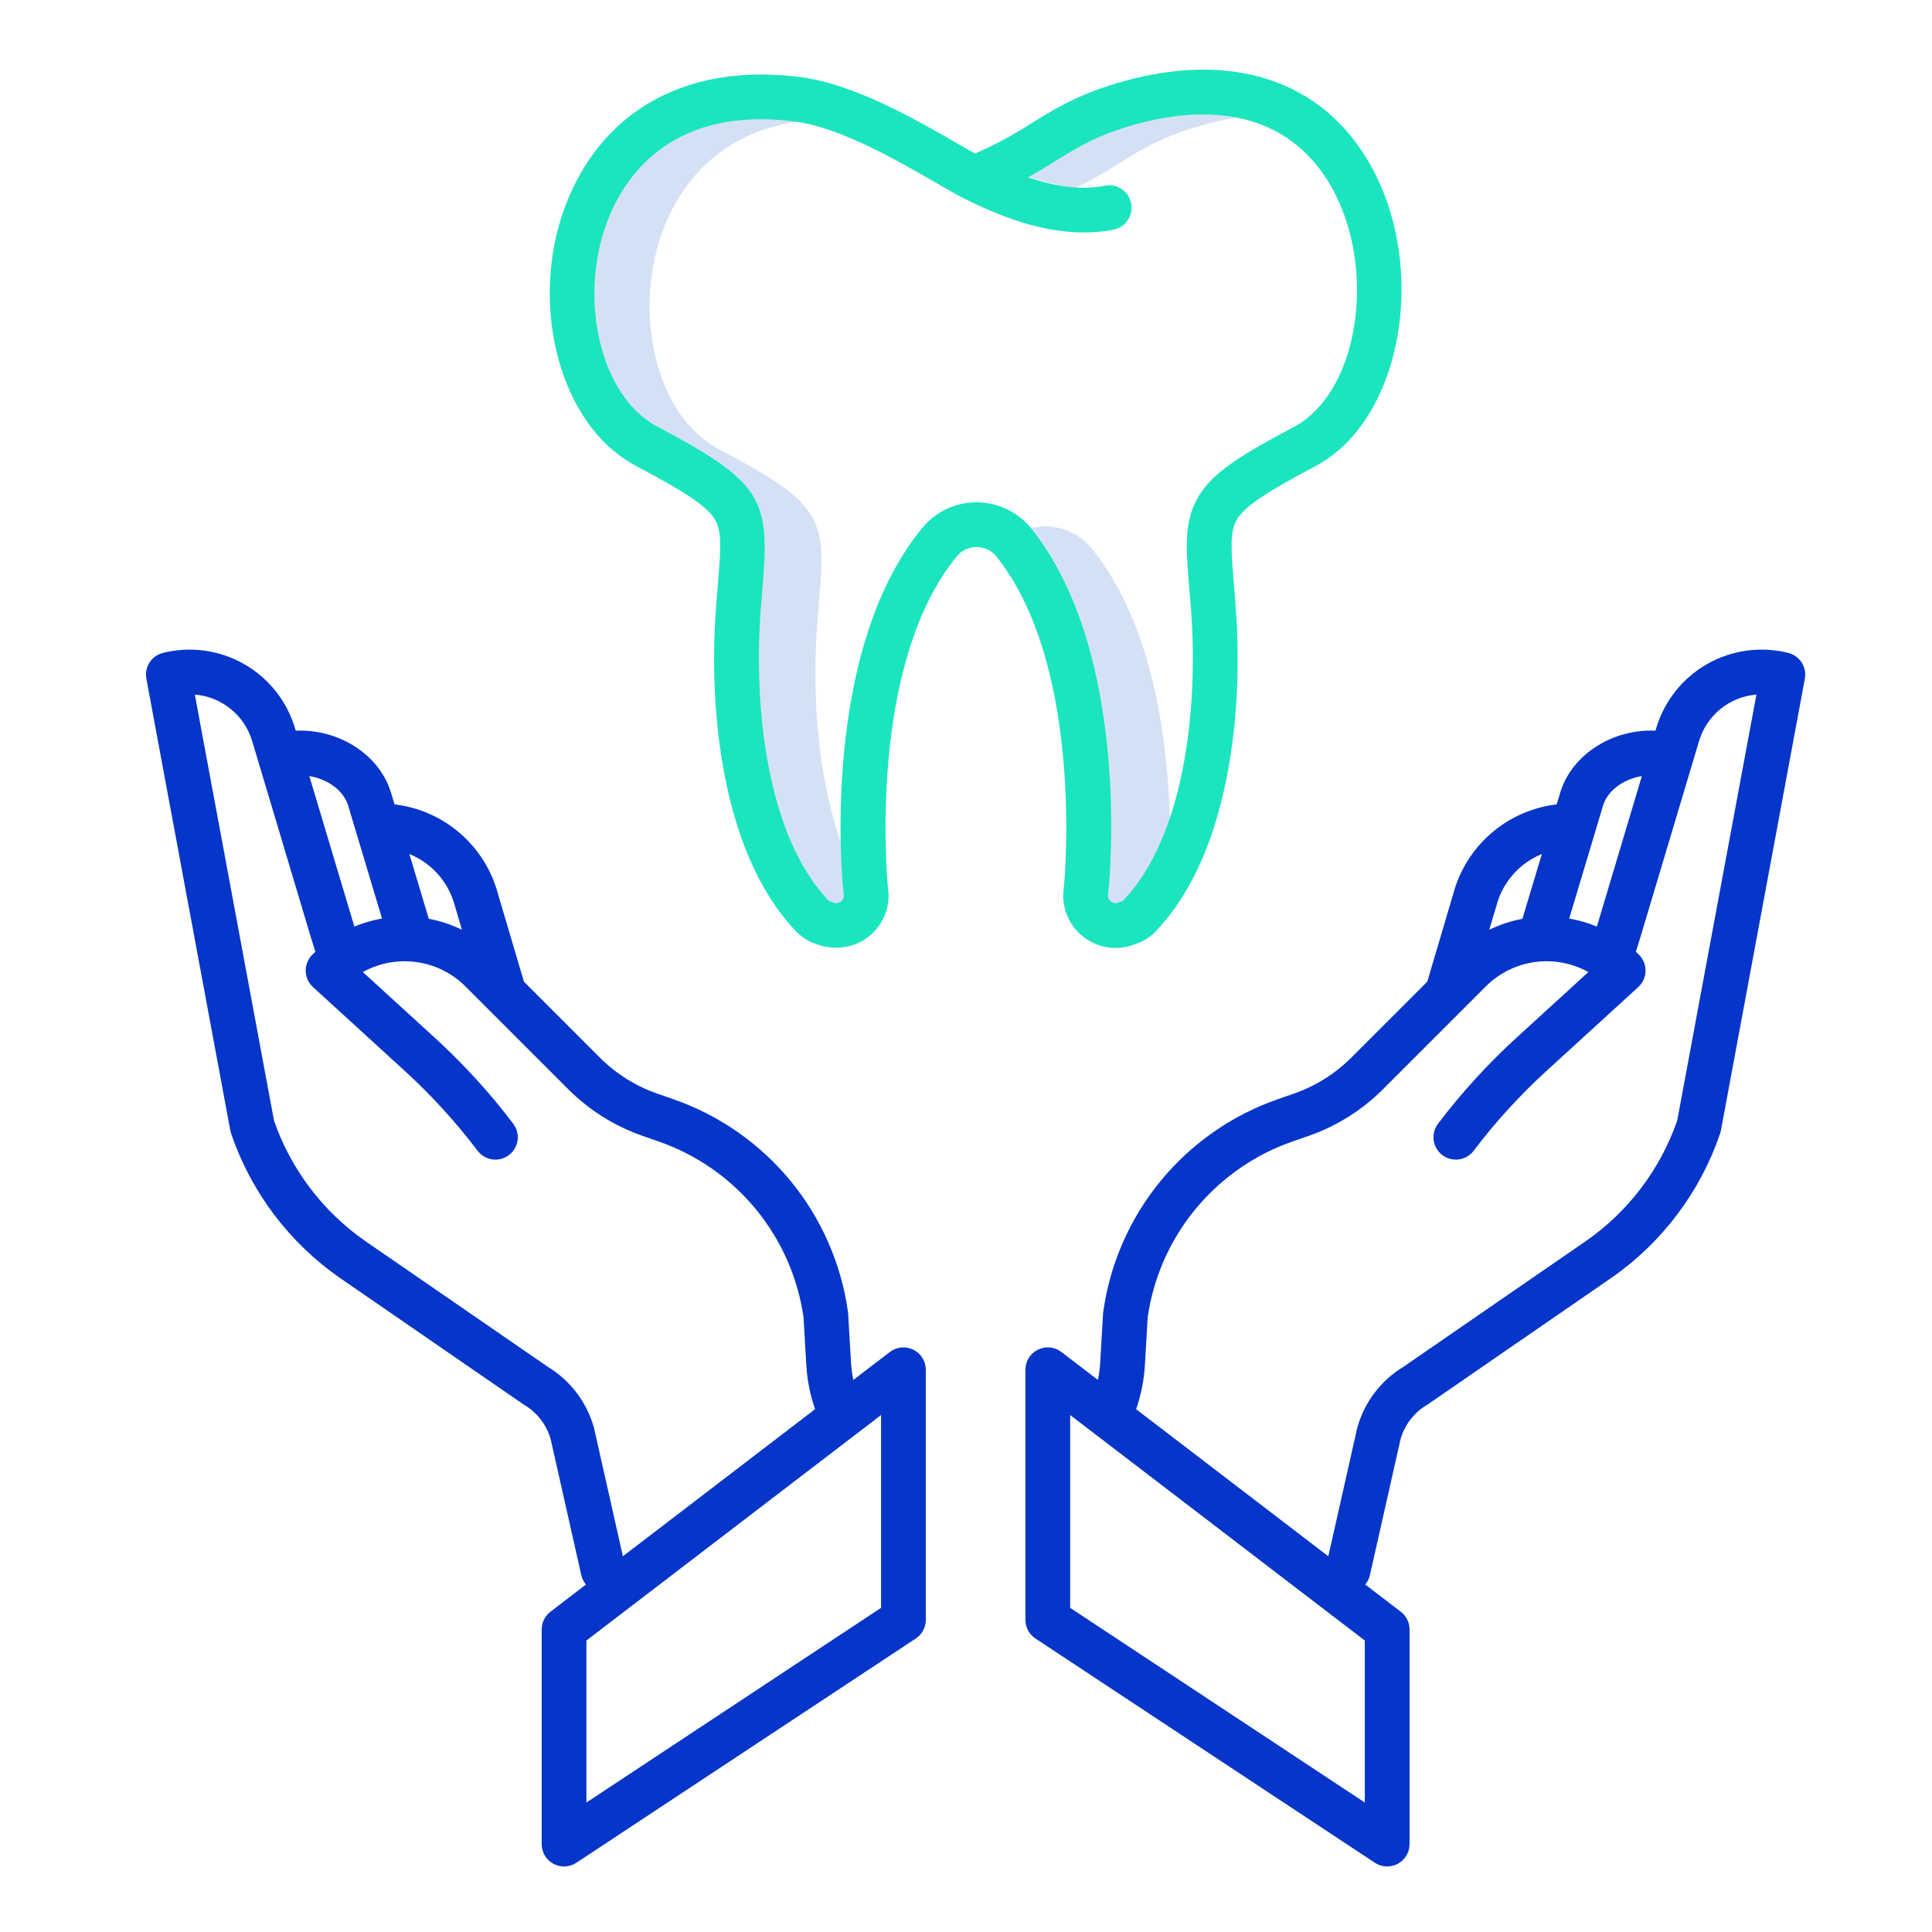
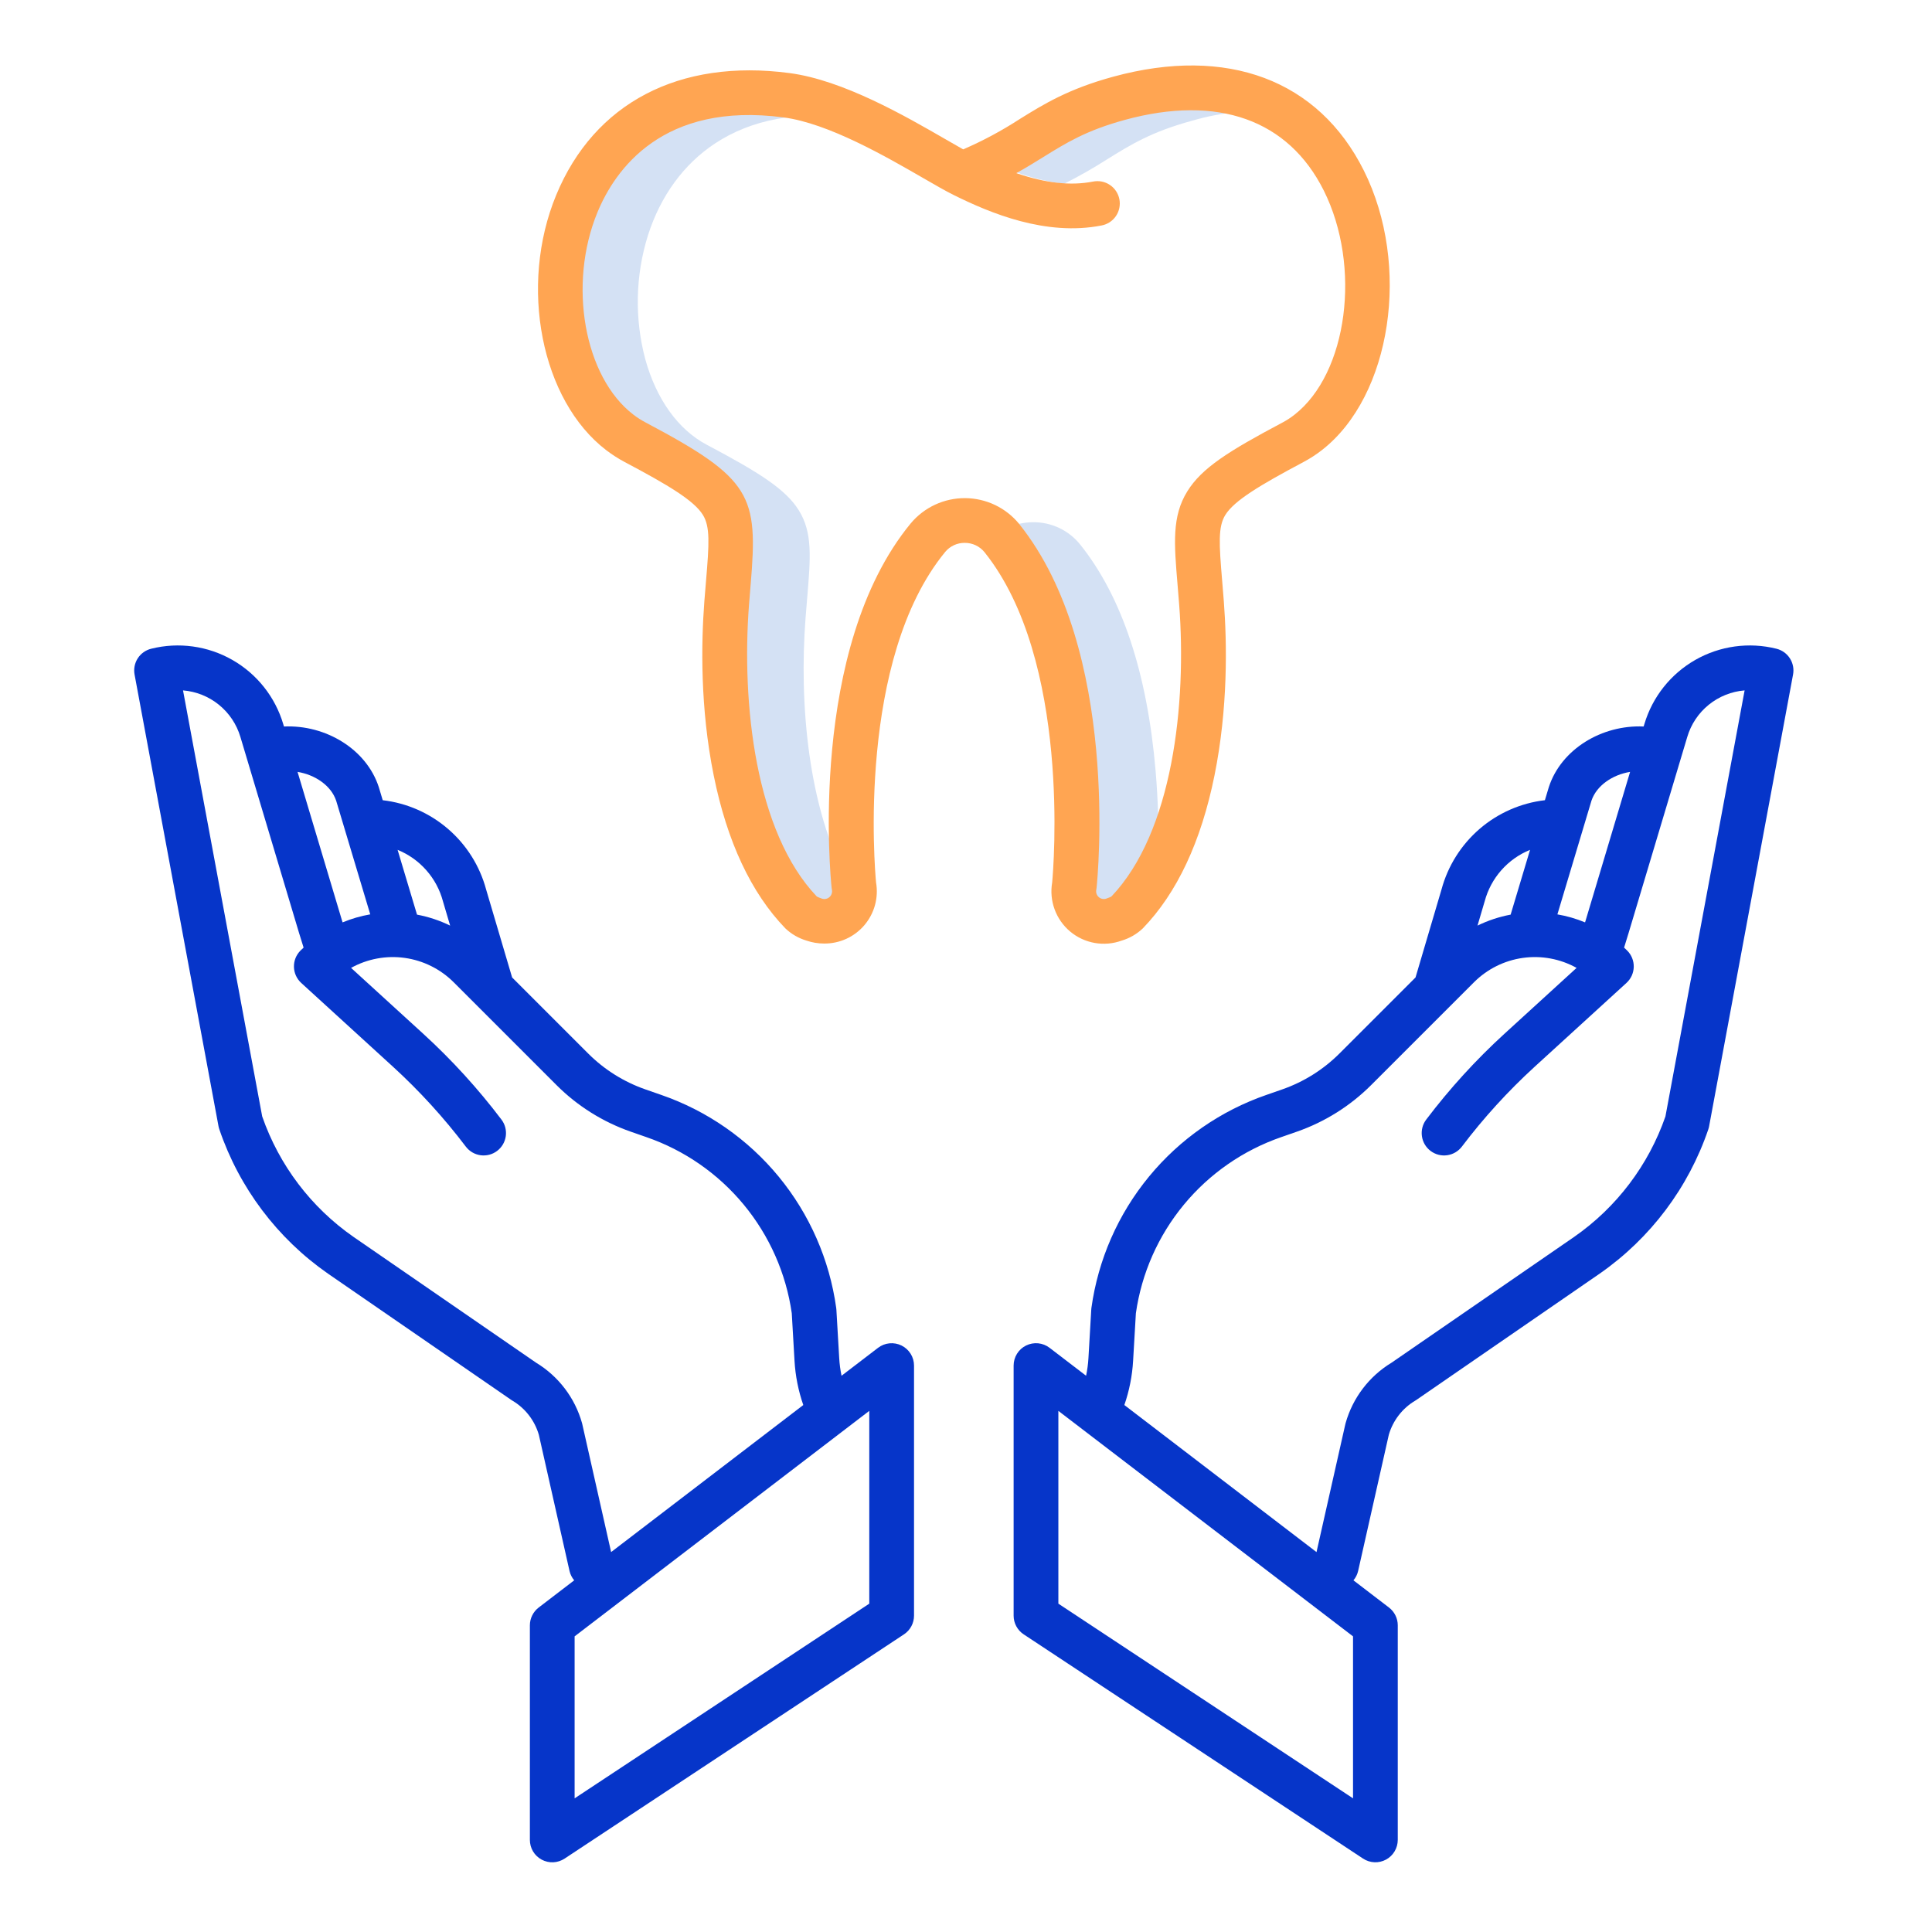
<svg xmlns="http://www.w3.org/2000/svg" width="83" height="83" viewBox="0 0 83 83" fill="none">
-   <path d="M48.069 7.023C49.094 6.388 49.979 5.839 51.718 5.365C53.014 4.985 54.371 4.861 55.714 5C53.991 3.97 51.727 3.774 49.097 4.491C47.358 4.966 46.473 5.514 45.448 6.15C44.798 6.568 44.123 6.947 43.428 7.286C44.311 7.683 45.248 7.951 46.208 8.081C46.846 7.761 47.468 7.408 48.069 7.023Z" fill="#D4E1F4" />
-   <path d="M50.154 33.324C49.796 29.091 48.704 25.809 46.91 23.571C46.668 23.27 46.361 23.028 46.011 22.862C45.662 22.696 45.28 22.612 44.894 22.614C44.687 22.614 44.481 22.639 44.28 22.687C44.283 22.691 44.286 22.694 44.289 22.697C46.083 24.936 47.175 28.217 47.533 32.45C47.697 34.336 47.699 36.233 47.539 38.12C47.538 38.134 47.535 38.148 47.533 38.163C47.505 38.3 47.514 38.442 47.561 38.575C47.607 38.707 47.688 38.825 47.796 38.914C47.903 39.004 48.033 39.063 48.172 39.086C48.31 39.108 48.452 39.092 48.582 39.04C48.699 39.009 48.81 38.956 48.908 38.885C49.449 38.315 49.907 37.671 50.269 36.972C50.294 35.755 50.256 34.537 50.154 33.324Z" fill="#D4E1F4" />
-   <path d="M36.952 38.12C36.951 38.11 36.948 38.077 36.943 38.025C35.222 34.928 34.834 30.384 35.112 26.747C35.136 26.434 35.16 26.142 35.183 25.87C35.331 24.121 35.419 23.065 34.828 22.11C34.258 21.19 33.098 20.466 30.869 19.287C29.641 18.637 28.703 17.332 28.228 15.613C27.762 13.863 27.802 12.016 28.344 10.288C28.885 8.593 29.881 7.229 31.225 6.342C32.794 5.306 34.777 4.939 37.119 5.249C37.201 5.26 37.285 5.274 37.369 5.289C36.392 4.848 35.396 4.495 34.498 4.376C32.156 4.065 30.174 4.433 28.604 5.468C27.261 6.355 26.264 7.72 25.723 9.414C25.181 11.143 25.141 12.989 25.607 14.739C26.082 16.458 27.02 17.763 28.248 18.413C30.477 19.593 31.637 20.316 32.207 21.236C32.798 22.192 32.709 23.248 32.562 24.997C32.539 25.269 32.514 25.561 32.491 25.874C32.155 30.272 32.79 36 35.583 38.886C35.682 38.956 35.792 39.008 35.909 39.04C36.039 39.092 36.181 39.108 36.319 39.086C36.458 39.063 36.588 39.004 36.695 38.914C36.803 38.825 36.884 38.707 36.93 38.575C36.977 38.442 36.986 38.3 36.958 38.163C36.956 38.148 36.954 38.134 36.952 38.12Z" fill="#D4E1F4" />
-   <path d="M23.271 70.004V79.224C23.271 79.398 23.318 79.568 23.407 79.717C23.496 79.866 23.623 79.988 23.776 80.071C23.929 80.153 24.102 80.192 24.275 80.184C24.448 80.177 24.616 80.122 24.761 80.026L39.342 70.392C39.474 70.305 39.583 70.186 39.658 70.046C39.733 69.906 39.773 69.75 39.773 69.591V58.846C39.773 58.667 39.723 58.491 39.628 58.339C39.534 58.187 39.398 58.064 39.238 57.984C39.077 57.905 38.897 57.872 38.719 57.889C38.54 57.907 38.37 57.974 38.228 58.083L36.66 59.283C36.608 59.034 36.574 58.782 36.559 58.528L36.438 56.446C36.437 56.42 36.434 56.394 36.431 56.368C36.143 54.297 35.288 52.345 33.96 50.73C32.632 49.115 30.883 47.898 28.907 47.216L28.23 46.98C27.308 46.658 26.47 46.132 25.778 45.443L22.508 42.172L21.39 38.389C21.117 37.38 20.548 36.475 19.757 35.792C18.965 35.109 17.987 34.679 16.949 34.557L16.784 34.011C16.782 34.003 16.779 33.995 16.777 33.988C16.246 32.364 14.501 31.31 12.706 31.39L12.674 31.286C12.328 30.12 11.544 29.132 10.487 28.529C9.43 27.926 8.181 27.754 7.001 28.049C6.763 28.108 6.557 28.256 6.424 28.462C6.292 28.668 6.243 28.916 6.288 29.157L9.894 48.562C9.902 48.607 9.914 48.651 9.928 48.694C10.783 51.206 12.418 53.379 14.596 54.896L22.471 60.322C22.488 60.333 22.506 60.344 22.523 60.355C23.072 60.682 23.476 61.205 23.655 61.818L24.973 67.67C25.007 67.818 25.076 67.956 25.174 68.072L23.647 69.241C23.53 69.331 23.435 69.446 23.37 69.579C23.305 69.711 23.271 69.856 23.271 70.004ZM37.851 69.074L25.192 77.438V70.478L37.851 60.791V69.074ZM19.536 38.897C19.538 38.906 19.54 38.914 19.543 38.922L19.844 39.943C19.393 39.723 18.915 39.565 18.421 39.473L17.587 36.69C18.061 36.882 18.483 37.181 18.821 37.564C19.159 37.947 19.404 38.404 19.536 38.897ZM14.948 34.576L16.412 39.461C16.005 39.531 15.606 39.647 15.225 39.805L15.193 39.702L13.289 33.341C14.051 33.464 14.732 33.932 14.948 34.576ZM25.524 61.369C25.52 61.352 25.515 61.335 25.511 61.318C25.206 60.234 24.501 59.306 23.538 58.722L15.689 53.315C13.87 52.047 12.498 50.236 11.771 48.142L8.37 29.84C8.934 29.885 9.471 30.1 9.911 30.457C10.351 30.813 10.672 31.294 10.834 31.837L13.354 40.263L13.549 40.889C13.504 40.932 13.459 40.973 13.415 41.017C13.323 41.109 13.251 41.219 13.203 41.339C13.154 41.46 13.131 41.589 13.134 41.719C13.137 41.849 13.166 41.977 13.22 42.095C13.274 42.213 13.351 42.319 13.447 42.406L17.392 46.01C18.536 47.055 19.582 48.202 20.517 49.437C20.593 49.538 20.688 49.623 20.797 49.686C20.906 49.75 21.026 49.792 21.151 49.809C21.276 49.827 21.404 49.819 21.526 49.787C21.648 49.755 21.762 49.7 21.863 49.624C21.964 49.547 22.048 49.452 22.112 49.343C22.176 49.234 22.218 49.114 22.235 48.989C22.252 48.864 22.245 48.737 22.213 48.615C22.181 48.493 22.126 48.378 22.049 48.277C21.044 46.949 19.918 45.715 18.688 44.591L15.588 41.76C16.29 41.371 17.099 41.221 17.894 41.332C18.689 41.443 19.426 41.809 19.994 42.376L24.419 46.801C25.316 47.696 26.402 48.377 27.598 48.795L28.275 49.031C29.911 49.596 31.36 50.601 32.462 51.936C33.564 53.271 34.276 54.884 34.521 56.598L34.639 58.64C34.677 59.288 34.803 59.927 35.016 60.54L26.76 66.858L25.524 61.369Z" fill="#0635C9" />
-   <path d="M76.824 28.049C75.644 27.754 74.395 27.926 73.338 28.529C72.281 29.132 71.498 30.12 71.151 31.286L71.119 31.39C69.324 31.31 67.58 32.364 67.048 33.988C67.045 33.995 67.043 34.004 67.04 34.011L66.877 34.557C65.838 34.679 64.86 35.109 64.069 35.792C63.277 36.475 62.708 37.38 62.436 38.389L61.318 42.171L58.047 45.442C57.355 46.132 56.518 46.657 55.596 46.98L54.919 47.215C52.942 47.898 51.193 49.114 49.865 50.73C48.537 52.345 47.682 54.296 47.395 56.367C47.391 56.393 47.389 56.42 47.387 56.446L47.266 58.528C47.252 58.782 47.218 59.034 47.166 59.282L45.597 58.082C45.455 57.973 45.285 57.906 45.107 57.889C44.928 57.871 44.749 57.904 44.588 57.984C44.427 58.063 44.292 58.186 44.197 58.338C44.103 58.49 44.053 58.666 44.053 58.845V69.59C44.053 69.749 44.092 69.905 44.167 70.045C44.242 70.185 44.351 70.304 44.484 70.392L59.066 80.026C59.211 80.121 59.378 80.176 59.552 80.184C59.725 80.191 59.897 80.152 60.05 80.07C60.202 79.987 60.33 79.866 60.419 79.717C60.508 79.568 60.555 79.398 60.555 79.224V70.004C60.555 69.856 60.521 69.71 60.456 69.578C60.391 69.446 60.295 69.33 60.178 69.241L58.651 68.071C58.749 67.955 58.818 67.817 58.852 67.669L60.171 61.818C60.349 61.205 60.754 60.682 61.302 60.355C61.32 60.344 61.337 60.333 61.355 60.322L69.231 54.894C71.408 53.378 73.043 51.206 73.898 48.694C73.912 48.651 73.924 48.607 73.932 48.562L77.538 29.157C77.582 28.916 77.533 28.668 77.401 28.462C77.268 28.256 77.062 28.108 76.824 28.049ZM68.878 34.576C69.094 33.933 69.775 33.464 70.536 33.34L68.636 39.694L68.601 39.806C68.219 39.647 67.821 39.532 67.414 39.461L68.878 34.576ZM64.29 38.897C64.422 38.404 64.667 37.947 65.005 37.564C65.343 37.181 65.765 36.882 66.239 36.69L65.404 39.473C64.911 39.565 64.433 39.723 63.981 39.943L64.283 38.922C64.285 38.913 64.288 38.905 64.29 38.897ZM58.633 77.438L45.975 69.074V60.791L58.633 70.478V77.438ZM72.054 48.142C71.327 50.236 69.957 52.046 68.138 53.313L60.287 58.722C59.324 59.306 58.619 60.235 58.315 61.319C58.31 61.335 58.306 61.352 58.302 61.369L57.065 66.859L48.809 60.541C49.022 59.928 49.148 59.288 49.186 58.641L49.304 56.599C49.549 54.885 50.261 53.272 51.363 51.937C52.465 50.602 53.914 49.596 55.55 49.031L56.228 48.795C57.424 48.377 58.51 47.696 59.407 46.801L63.832 42.376C64.4 41.809 65.137 41.443 65.932 41.331C66.727 41.221 67.536 41.371 68.238 41.76L65.139 44.591C63.909 45.715 62.784 46.949 61.778 48.277C61.624 48.481 61.557 48.737 61.592 48.989C61.627 49.242 61.761 49.47 61.964 49.624C62.167 49.777 62.423 49.844 62.676 49.809C62.928 49.774 63.157 49.641 63.31 49.437C64.246 48.202 65.291 47.055 66.435 46.01L70.38 42.406C70.476 42.319 70.553 42.213 70.607 42.095C70.661 41.977 70.69 41.849 70.693 41.719C70.696 41.589 70.673 41.46 70.625 41.339C70.576 41.219 70.504 41.109 70.412 41.017C70.369 40.974 70.323 40.932 70.278 40.889L70.475 40.254L72.993 31.836C73.154 31.294 73.476 30.813 73.916 30.457C74.355 30.1 74.892 29.885 75.457 29.84L72.054 48.142Z" fill="#0635C9" />
-   <path d="M30.702 22.299C31.018 22.81 30.973 23.535 30.839 25.127C30.815 25.401 30.791 25.694 30.767 26.009C30.628 27.828 30.584 30.603 31.167 33.491C31.741 36.333 32.777 38.545 34.248 40.065C34.505 40.308 34.815 40.488 35.154 40.588C35.396 40.672 35.65 40.715 35.906 40.714C36.235 40.718 36.561 40.65 36.861 40.514C37.161 40.378 37.427 40.177 37.64 39.927C37.853 39.676 38.009 39.382 38.096 39.064C38.182 38.746 38.198 38.414 38.142 38.09C38.086 37.492 37.32 28.506 41.114 23.888C41.216 23.766 41.345 23.668 41.49 23.601C41.635 23.534 41.793 23.5 41.952 23.502C42.114 23.501 42.273 23.535 42.419 23.604C42.566 23.672 42.695 23.772 42.797 23.896C46.523 28.544 45.764 37.493 45.708 38.09C45.641 38.478 45.678 38.878 45.813 39.248C45.949 39.618 46.18 39.946 46.483 40.199C46.785 40.452 47.149 40.621 47.537 40.69C47.925 40.758 48.325 40.723 48.696 40.588C49.034 40.487 49.344 40.308 49.601 40.065C51.072 38.545 52.108 36.333 52.682 33.49C53.265 30.603 53.221 27.828 53.082 26.009C53.059 25.695 53.034 25.404 53.011 25.131C52.877 23.538 52.831 22.813 53.148 22.302C53.528 21.687 54.623 21.028 56.51 20.027C56.785 19.88 57.047 19.71 57.294 19.518C60.289 17.189 61.132 11.576 59.097 7.505C57.15 3.609 53.227 2.14 48.336 3.473C46.401 4.001 45.345 4.655 44.323 5.289C43.548 5.792 42.733 6.23 41.885 6.597C41.67 6.477 41.422 6.333 41.153 6.178C39.392 5.161 36.731 3.624 34.431 3.319C29.691 2.69 26.037 4.601 24.4 8.561C22.786 12.466 23.753 17.383 26.554 19.522C26.802 19.712 27.066 19.881 27.341 20.027C29.226 21.026 30.32 21.684 30.702 22.299ZM27.719 17.995C25.602 16.377 24.894 12.394 26.175 9.295C26.926 7.478 28.966 4.533 34.176 5.224C36.098 5.479 38.561 6.901 40.191 7.842C40.694 8.133 41.129 8.384 41.459 8.548C43.047 9.338 45.434 10.334 47.828 9.867C47.953 9.844 48.072 9.796 48.178 9.727C48.284 9.657 48.376 9.567 48.447 9.462C48.519 9.357 48.568 9.239 48.594 9.115C48.619 8.991 48.62 8.862 48.596 8.738C48.571 8.613 48.523 8.495 48.452 8.389C48.382 8.283 48.291 8.193 48.185 8.122C48.08 8.052 47.961 8.003 47.837 7.979C47.712 7.955 47.584 7.955 47.46 7.981C46.507 8.166 45.436 8.051 44.169 7.617C44.603 7.377 44.98 7.142 45.334 6.922C46.322 6.31 47.175 5.781 48.84 5.327C52.823 4.242 55.855 5.32 57.377 8.365C59.007 11.626 58.404 16.219 56.113 18.001C55.954 18.125 55.785 18.235 55.607 18.329C53.278 19.566 52.133 20.287 51.512 21.29C50.848 22.363 50.946 23.528 51.094 25.292C51.117 25.56 51.141 25.847 51.165 26.156C51.49 30.409 50.893 35.927 48.25 38.696C48.192 38.726 48.131 38.751 48.069 38.771C48.013 38.797 47.951 38.807 47.889 38.8C47.828 38.793 47.769 38.768 47.721 38.73C47.673 38.691 47.636 38.639 47.616 38.581C47.595 38.523 47.591 38.46 47.605 38.399C47.61 38.373 47.614 38.347 47.616 38.32C47.66 37.905 48.628 28.099 44.297 22.694C44.015 22.348 43.66 22.069 43.257 21.876C42.855 21.683 42.415 21.582 41.969 21.58C41.522 21.577 41.081 21.674 40.677 21.862C40.272 22.05 39.914 22.325 39.629 22.668C35.21 28.047 36.189 37.904 36.233 38.321C36.236 38.347 36.24 38.373 36.245 38.399C36.258 38.46 36.254 38.523 36.234 38.581C36.213 38.639 36.177 38.691 36.128 38.73C36.08 38.768 36.022 38.793 35.96 38.8C35.899 38.807 35.837 38.797 35.781 38.771C35.718 38.751 35.658 38.726 35.599 38.696C32.956 35.926 32.359 30.408 32.685 26.156C32.709 25.846 32.733 25.558 32.755 25.288C33.077 21.463 32.822 20.754 28.241 18.329C28.058 18.232 27.883 18.12 27.719 17.995H27.719Z" fill="#1AE5BE" />
+   <path d="M47.563 6.844C48.588 6.208 49.472 5.66 51.212 5.186C52.508 4.806 53.865 4.682 55.208 4.82C53.484 3.79 51.221 3.595 48.591 4.312C46.852 4.786 45.966 5.335 44.942 5.97C44.291 6.388 43.617 6.767 42.921 7.106C43.805 7.503 44.741 7.771 45.701 7.902C46.34 7.582 46.961 7.229 47.563 6.844Z" fill="#D4E1F4" />
+   <path d="M49.648 33.144C49.289 28.911 48.198 25.63 46.404 23.392C46.161 23.09 45.854 22.848 45.505 22.682C45.156 22.517 44.774 22.432 44.388 22.435C44.181 22.435 43.975 22.459 43.774 22.507C43.777 22.511 43.78 22.514 43.783 22.518C45.577 24.756 46.668 28.038 47.027 32.27C47.191 34.157 47.193 36.053 47.033 37.94C47.031 37.954 47.029 37.969 47.026 37.983C46.998 38.12 47.008 38.263 47.054 38.395C47.1 38.528 47.182 38.645 47.289 38.735C47.397 38.825 47.527 38.884 47.665 38.906C47.804 38.928 47.946 38.912 48.076 38.861C48.193 38.829 48.304 38.777 48.402 38.706C48.943 38.135 49.401 37.491 49.762 36.793C49.788 35.575 49.749 34.358 49.648 33.144Z" fill="#D4E1F4" />
+   <path d="M36.446 37.94C36.445 37.93 36.441 37.898 36.437 37.846C34.715 34.749 34.328 30.205 34.606 26.568C34.63 26.254 34.654 25.963 34.677 25.691C34.824 23.942 34.913 22.886 34.321 21.93C33.752 21.01 32.592 20.287 30.363 19.107C29.135 18.457 28.197 17.152 27.722 15.433C27.256 13.683 27.296 11.837 27.837 10.108C28.379 8.413 29.375 7.049 30.719 6.162C32.288 5.127 34.27 4.759 36.612 5.07C36.695 5.081 36.779 5.094 36.863 5.109C35.886 4.669 34.889 4.315 33.991 4.196C31.65 3.886 29.667 4.253 28.098 5.289C26.754 6.175 25.758 7.54 25.216 9.235C24.675 10.963 24.635 12.81 25.101 14.56C25.576 16.279 26.514 17.584 27.742 18.234C29.97 19.413 31.131 20.137 31.7 21.056C32.292 22.012 32.203 23.068 32.056 24.817C32.033 25.09 32.008 25.381 31.985 25.694C31.648 30.093 32.284 35.821 35.077 38.707C35.175 38.777 35.286 38.829 35.402 38.86C35.533 38.912 35.675 38.928 35.813 38.906C35.951 38.884 36.081 38.825 36.189 38.735C36.297 38.645 36.378 38.528 36.424 38.395C36.47 38.263 36.48 38.12 36.452 37.983C36.449 37.969 36.447 37.954 36.446 37.94Z" fill="#D4E1F4" />
+   <path d="M22.764 69.824V79.045C22.764 79.218 22.811 79.389 22.9 79.538C22.989 79.687 23.117 79.809 23.27 79.891C23.423 79.973 23.595 80.013 23.769 80.005C23.942 79.997 24.11 79.942 24.255 79.847L38.835 70.213C38.968 70.125 39.077 70.006 39.152 69.866C39.227 69.726 39.267 69.57 39.267 69.411V58.666C39.267 58.487 39.217 58.311 39.122 58.159C39.027 58.007 38.892 57.884 38.731 57.805C38.571 57.725 38.391 57.693 38.212 57.71C38.034 57.727 37.864 57.794 37.722 57.903L36.153 59.103C36.101 58.855 36.068 58.602 36.053 58.349L35.932 56.267C35.93 56.24 35.928 56.214 35.924 56.188C35.637 54.117 34.782 52.166 33.454 50.55C32.126 48.935 30.377 47.719 28.401 47.036L27.723 46.8C26.801 46.478 25.963 45.953 25.272 45.263L22.001 41.992L20.883 38.21C20.611 37.2 20.042 36.296 19.25 35.613C18.459 34.93 17.481 34.499 16.442 34.378L16.278 33.831C16.276 33.824 16.273 33.815 16.271 33.808C15.739 32.184 13.995 31.13 12.199 31.211L12.168 31.107C11.821 29.94 11.038 28.953 9.981 28.35C8.924 27.747 7.675 27.575 6.495 27.87C6.257 27.929 6.051 28.076 5.918 28.282C5.785 28.488 5.737 28.737 5.781 28.978L9.387 48.382C9.396 48.427 9.407 48.471 9.422 48.514C10.276 51.027 11.912 53.2 14.09 54.716L21.965 60.142C21.982 60.154 21.999 60.165 22.017 60.175C22.566 60.502 22.97 61.025 23.149 61.639L24.467 67.49C24.501 67.638 24.57 67.776 24.668 67.892L23.141 69.061C23.024 69.151 22.929 69.267 22.864 69.399C22.798 69.531 22.764 69.677 22.764 69.824ZM37.345 68.894L24.686 77.258V70.299L37.345 60.612V68.894ZM19.029 38.718C19.032 38.726 19.034 38.734 19.036 38.743L19.338 39.764C18.887 39.544 18.408 39.386 17.915 39.293L17.081 36.51C17.554 36.702 17.977 37.002 18.314 37.385C18.653 37.768 18.897 38.224 19.029 38.718ZM14.441 34.396L15.906 39.281C15.498 39.352 15.1 39.467 14.718 39.626L14.686 39.523L12.783 33.161C13.544 33.285 14.225 33.753 14.441 34.396ZM25.017 61.189C25.014 61.172 25.009 61.156 25.005 61.139C24.7 60.054 23.995 59.127 23.032 58.543L15.183 53.135C13.363 51.868 11.992 50.057 11.264 47.962L7.863 29.66C8.428 29.706 8.965 29.921 9.404 30.277C9.844 30.634 10.166 31.115 10.327 31.657L12.848 40.083L13.043 40.71C12.998 40.752 12.952 40.794 12.908 40.838C12.817 40.93 12.745 41.039 12.696 41.16C12.648 41.28 12.625 41.409 12.628 41.539C12.631 41.669 12.66 41.797 12.714 41.915C12.767 42.033 12.845 42.139 12.94 42.227L16.886 45.83C18.029 46.875 19.075 48.023 20.011 49.258C20.087 49.358 20.182 49.443 20.291 49.507C20.4 49.571 20.52 49.612 20.645 49.63C20.77 49.647 20.897 49.639 21.019 49.608C21.142 49.576 21.256 49.52 21.357 49.444C21.457 49.368 21.542 49.273 21.606 49.164C21.67 49.055 21.711 48.934 21.729 48.809C21.746 48.684 21.738 48.557 21.707 48.435C21.675 48.313 21.619 48.199 21.543 48.098C20.537 46.769 19.412 45.535 18.182 44.411L15.082 41.581C15.784 41.192 16.593 41.041 17.388 41.152C18.182 41.263 18.919 41.63 19.488 42.196L23.913 46.621C24.809 47.516 25.896 48.197 27.091 48.615L27.768 48.851C29.405 49.416 30.853 50.422 31.955 51.757C33.057 53.092 33.77 54.705 34.015 56.418L34.133 58.46C34.17 59.108 34.297 59.748 34.51 60.361L26.254 66.678L25.017 61.189Z" fill="#0635C9" />
+   <path d="M76.318 27.87C75.137 27.575 73.889 27.747 72.832 28.35C71.775 28.953 70.991 29.94 70.644 31.106L70.612 31.211C68.817 31.131 67.073 32.184 66.541 33.808C66.539 33.816 66.536 33.824 66.534 33.831L66.37 34.377C65.332 34.499 64.354 34.929 63.562 35.612C62.771 36.295 62.202 37.2 61.929 38.209L60.812 41.992L57.54 45.263C56.849 45.952 56.011 46.478 55.089 46.8L54.412 47.036C52.436 47.718 50.687 48.935 49.359 50.55C48.031 52.165 47.176 54.116 46.888 56.188C46.885 56.214 46.882 56.24 46.881 56.266L46.76 58.348C46.745 58.602 46.711 58.854 46.659 59.103L45.091 57.903C44.949 57.794 44.779 57.727 44.6 57.709C44.422 57.692 44.242 57.725 44.081 57.804C43.92 57.883 43.785 58.006 43.691 58.158C43.596 58.311 43.546 58.486 43.546 58.666V69.41C43.546 69.569 43.585 69.726 43.661 69.866C43.736 70.005 43.845 70.125 43.977 70.212L58.559 79.847C58.704 79.942 58.872 79.996 59.045 80.004C59.218 80.012 59.39 79.972 59.543 79.89C59.696 79.808 59.823 79.686 59.912 79.537C60.001 79.388 60.048 79.218 60.049 79.045V69.824C60.049 69.677 60.015 69.531 59.949 69.398C59.884 69.266 59.789 69.151 59.672 69.061L58.145 67.892C58.243 67.776 58.312 67.638 58.346 67.49L59.664 61.639C59.843 61.025 60.247 60.502 60.796 60.175C60.814 60.165 60.831 60.154 60.848 60.142L68.725 54.715C70.902 53.199 72.537 51.026 73.391 48.514C73.406 48.471 73.417 48.427 73.425 48.382L77.031 28.978C77.076 28.737 77.027 28.488 76.894 28.282C76.762 28.076 76.555 27.929 76.318 27.87ZM68.371 34.396C68.587 33.753 69.268 33.284 70.03 33.161L68.129 39.515L68.095 39.626C67.713 39.468 67.315 39.352 66.907 39.282L68.371 34.396ZM63.784 38.717C63.916 38.224 64.16 37.768 64.498 37.385C64.836 37.002 65.259 36.702 65.732 36.51L64.898 39.293C64.404 39.386 63.926 39.544 63.475 39.764L63.776 38.743C63.779 38.733 63.781 38.725 63.784 38.717ZM58.127 77.258L45.468 68.894V60.612L58.127 70.299V77.258ZM71.548 47.963C70.821 50.056 69.45 51.867 67.632 53.134L59.781 58.543C58.818 59.127 58.113 60.055 57.808 61.139C57.804 61.155 57.799 61.173 57.795 61.19L56.558 66.679L48.303 60.361C48.515 59.748 48.642 59.109 48.679 58.461L48.798 56.419C49.042 54.705 49.755 53.092 50.857 51.757C51.959 50.422 53.407 49.417 55.044 48.851L55.721 48.615C56.917 48.197 58.003 47.516 58.9 46.621L63.325 42.197C63.893 41.63 64.63 41.263 65.425 41.152C66.22 41.041 67.029 41.191 67.731 41.581L64.632 44.411C63.402 45.535 62.277 46.769 61.271 48.098C61.117 48.301 61.051 48.557 61.086 48.809C61.12 49.062 61.254 49.29 61.458 49.444C61.661 49.598 61.917 49.665 62.169 49.63C62.422 49.595 62.65 49.461 62.804 49.258C63.739 48.023 64.785 46.875 65.928 45.83L69.874 42.227C69.97 42.139 70.047 42.033 70.101 41.915C70.154 41.797 70.184 41.669 70.187 41.539C70.19 41.409 70.166 41.28 70.118 41.16C70.07 41.039 69.998 40.93 69.906 40.838C69.862 40.794 69.817 40.752 69.772 40.71L69.968 40.074L72.487 31.657C72.648 31.114 72.969 30.633 73.409 30.277C73.849 29.921 74.386 29.706 74.95 29.66L71.548 47.963Z" fill="#0635C9" />
+   <path d="M30.196 22.119C30.512 22.63 30.466 23.356 30.332 24.948C30.309 25.221 30.284 25.514 30.26 25.829C30.121 27.649 30.078 30.424 30.661 33.311C31.234 36.154 32.271 38.366 33.742 39.886C33.998 40.129 34.309 40.308 34.647 40.409C34.889 40.492 35.144 40.535 35.4 40.535C35.729 40.539 36.055 40.47 36.355 40.334C36.654 40.198 36.92 39.998 37.134 39.747C37.347 39.496 37.503 39.202 37.59 38.885C37.676 38.567 37.692 38.234 37.636 37.91C37.579 37.312 36.814 28.327 40.608 23.709C40.71 23.586 40.838 23.488 40.983 23.421C41.128 23.354 41.286 23.32 41.446 23.322C41.607 23.321 41.767 23.356 41.913 23.424C42.059 23.492 42.188 23.592 42.291 23.717C46.016 28.365 45.257 37.314 45.202 37.91C45.135 38.299 45.171 38.698 45.307 39.068C45.443 39.439 45.674 39.767 45.976 40.02C46.279 40.273 46.642 40.442 47.031 40.51C47.419 40.578 47.819 40.543 48.189 40.409C48.528 40.308 48.838 40.129 49.094 39.886C50.565 38.366 51.602 36.154 52.176 33.311C52.758 30.424 52.715 27.649 52.576 25.829C52.552 25.516 52.528 25.224 52.505 24.952C52.371 23.359 52.325 22.633 52.641 22.122C53.022 21.508 54.116 20.849 56.003 19.847C56.279 19.7 56.541 19.53 56.787 19.339C59.782 17.01 60.625 11.396 58.591 7.326C56.644 3.43 52.721 1.96 47.829 3.294C45.895 3.821 44.838 4.476 43.817 5.109C43.042 5.613 42.227 6.05 41.379 6.417C41.164 6.297 40.916 6.154 40.647 5.998C38.886 4.981 36.225 3.445 33.924 3.14C29.185 2.511 25.531 4.422 23.894 8.381C22.28 12.286 23.246 17.203 26.048 19.343C26.296 19.532 26.559 19.701 26.835 19.848C28.72 20.846 29.814 21.504 30.196 22.119ZM27.213 17.815C25.095 16.198 24.388 12.214 25.669 9.116C26.42 7.299 28.46 4.354 33.67 5.045C35.592 5.3 38.055 6.722 39.684 7.663C40.188 7.954 40.623 8.205 40.952 8.368C42.54 9.158 44.928 10.155 47.322 9.687C47.446 9.664 47.565 9.616 47.672 9.547C47.778 9.478 47.869 9.388 47.941 9.283C48.012 9.178 48.062 9.06 48.087 8.935C48.113 8.811 48.114 8.683 48.089 8.558C48.065 8.434 48.016 8.315 47.946 8.21C47.875 8.104 47.785 8.013 47.679 7.943C47.574 7.872 47.455 7.824 47.33 7.799C47.206 7.775 47.078 7.776 46.953 7.801C46 7.987 44.93 7.871 43.663 7.438C44.096 7.197 44.474 6.963 44.828 6.743C45.816 6.131 46.669 5.602 48.333 5.148C52.316 4.062 55.349 5.141 56.87 8.185C58.5 11.447 57.898 16.04 55.606 17.821C55.448 17.945 55.279 18.055 55.101 18.15C52.771 19.386 51.627 20.107 51.006 21.111C50.342 22.184 50.44 23.349 50.588 25.113C50.611 25.381 50.635 25.668 50.658 25.976C50.984 30.229 50.387 35.747 47.744 38.517C47.685 38.546 47.625 38.571 47.563 38.591C47.507 38.618 47.444 38.628 47.383 38.62C47.321 38.613 47.263 38.589 47.215 38.55C47.166 38.511 47.13 38.46 47.109 38.402C47.089 38.343 47.085 38.28 47.098 38.22C47.103 38.193 47.107 38.167 47.11 38.14C47.153 37.726 48.122 27.92 43.79 22.515C43.508 22.169 43.154 21.889 42.751 21.696C42.349 21.504 41.908 21.403 41.462 21.4C41.016 21.398 40.575 21.494 40.17 21.682C39.766 21.87 39.408 22.146 39.122 22.489C34.703 27.867 35.683 37.724 35.727 38.141C35.73 38.167 35.733 38.194 35.739 38.22C35.752 38.28 35.748 38.343 35.727 38.401C35.707 38.46 35.67 38.511 35.622 38.55C35.574 38.589 35.516 38.613 35.454 38.62C35.392 38.628 35.33 38.618 35.274 38.592C35.212 38.571 35.151 38.546 35.093 38.517C32.45 35.747 31.853 30.229 32.178 25.976C32.202 25.666 32.226 25.378 32.249 25.109C32.571 21.284 32.315 20.574 27.735 18.149C27.552 18.052 27.377 17.941 27.212 17.815H27.213Z" fill="#FFA552" />
</svg>
